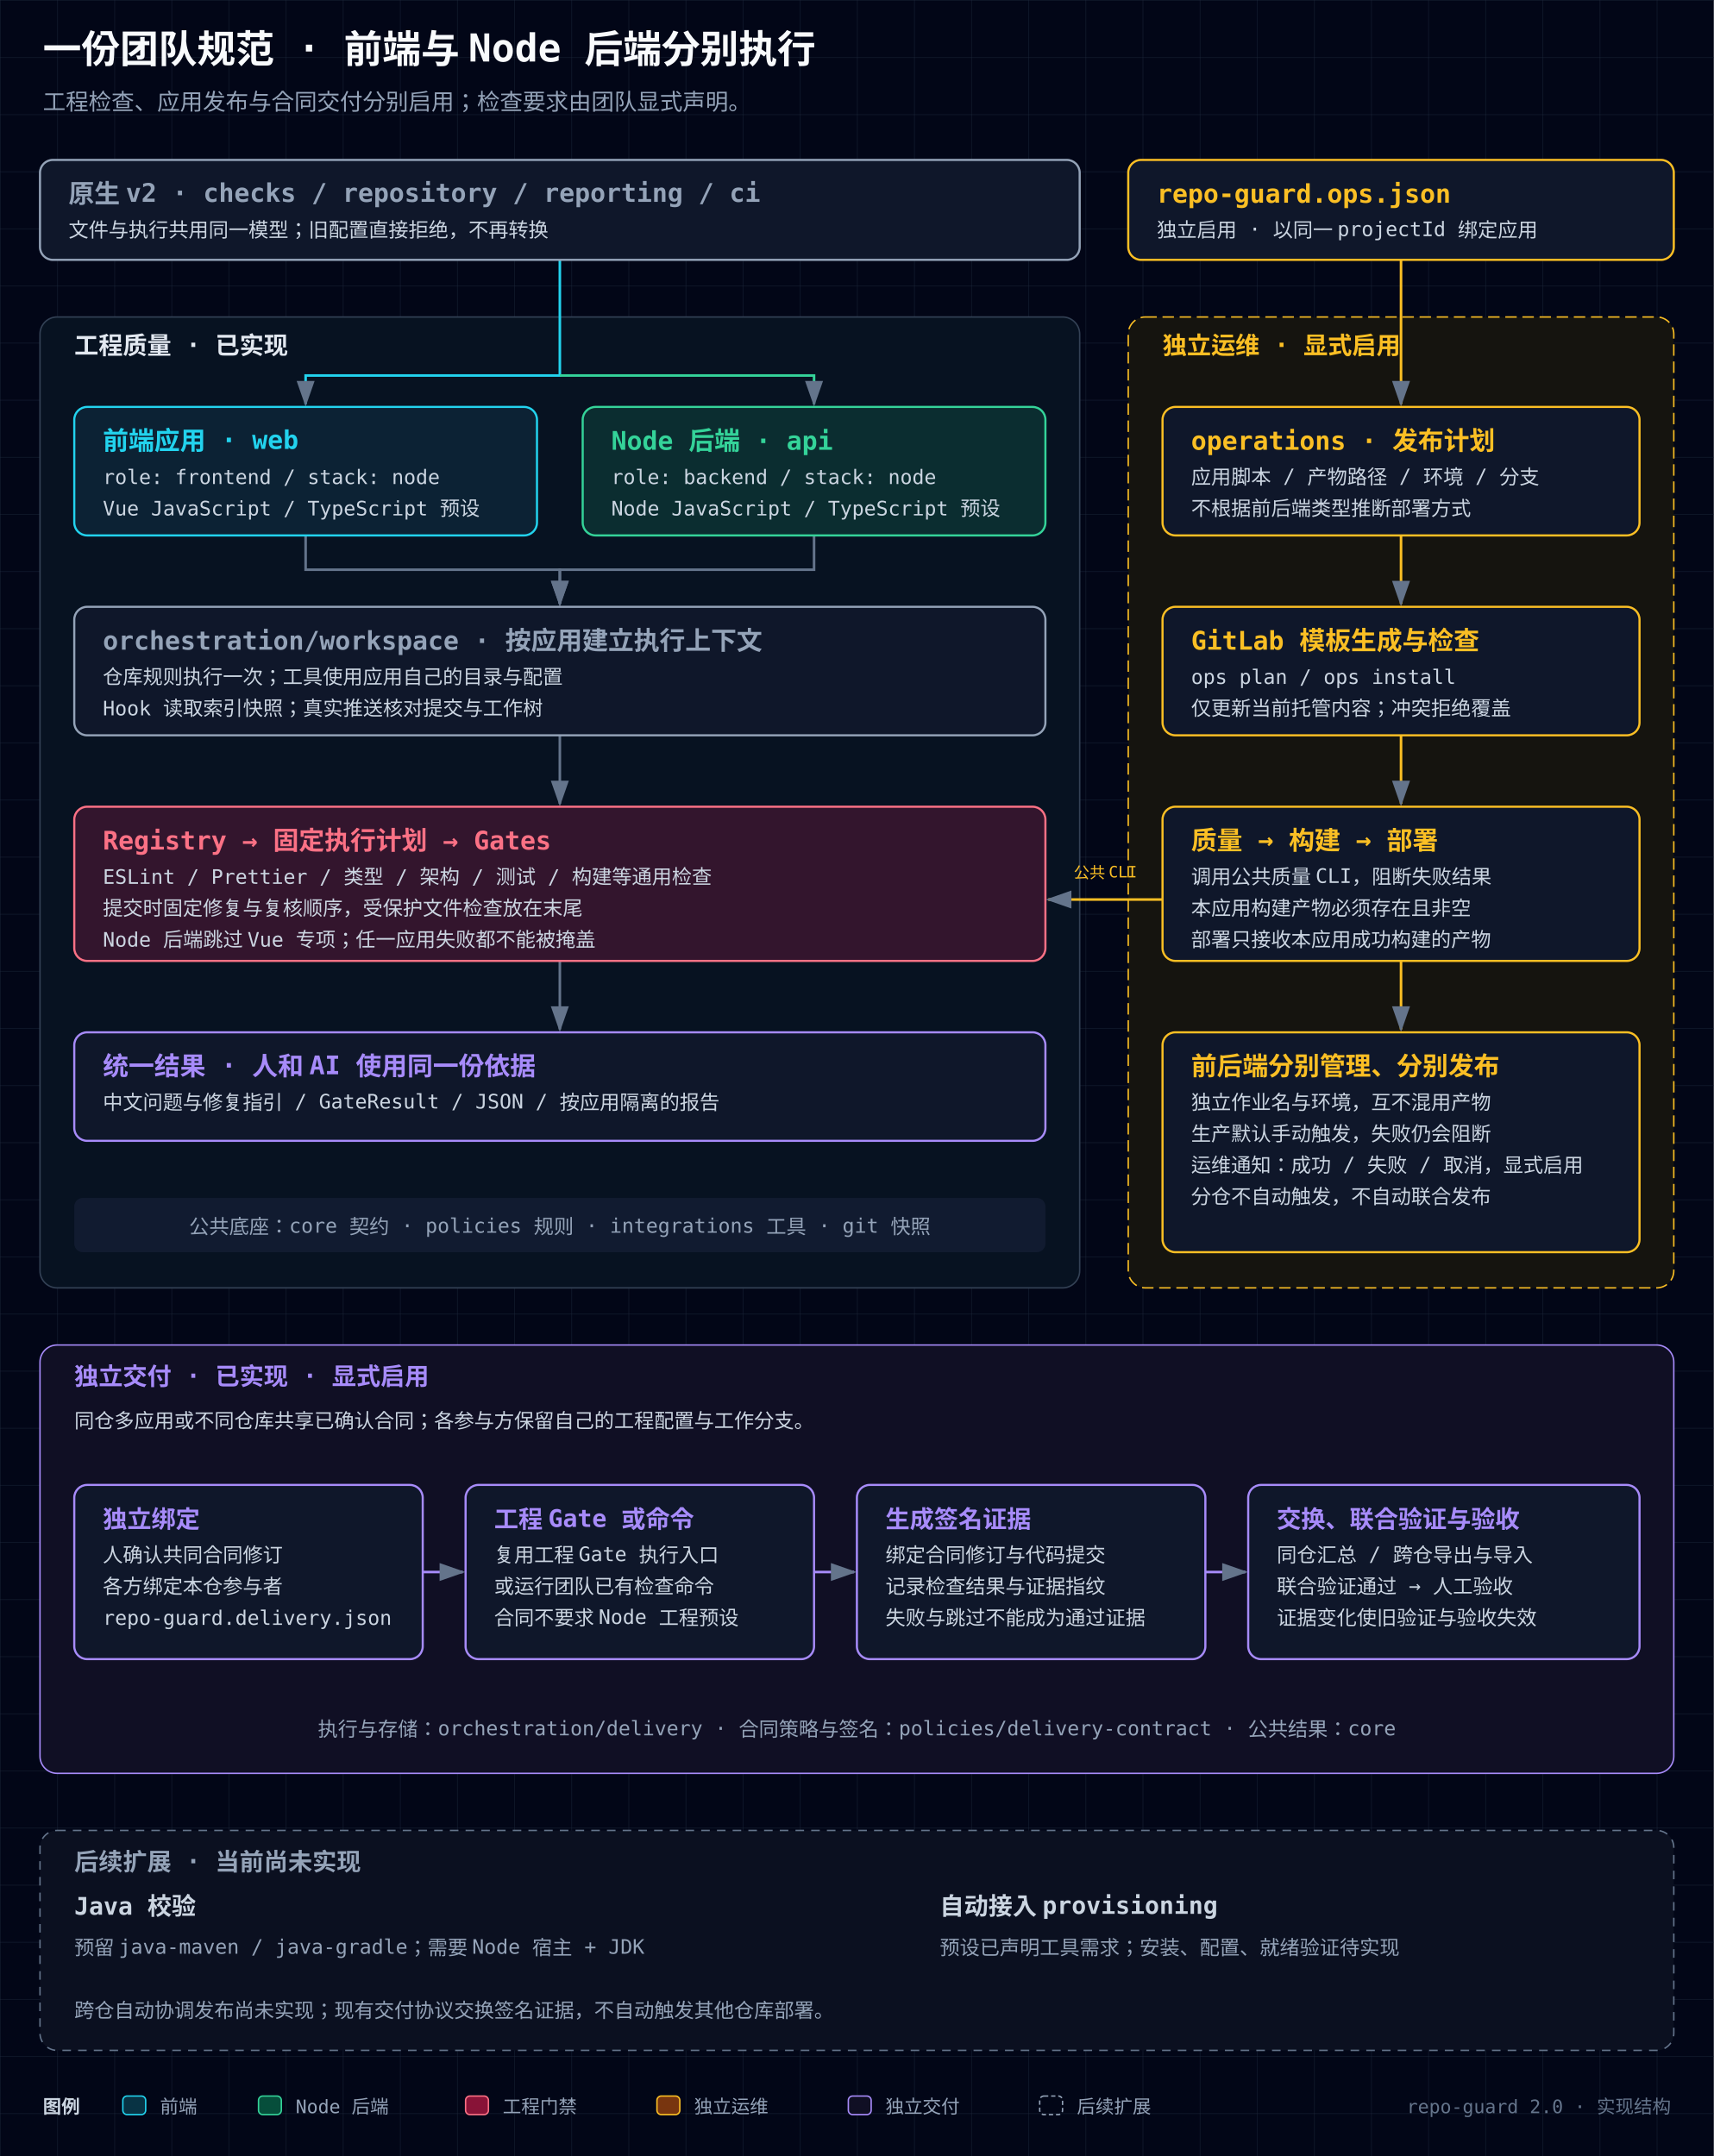
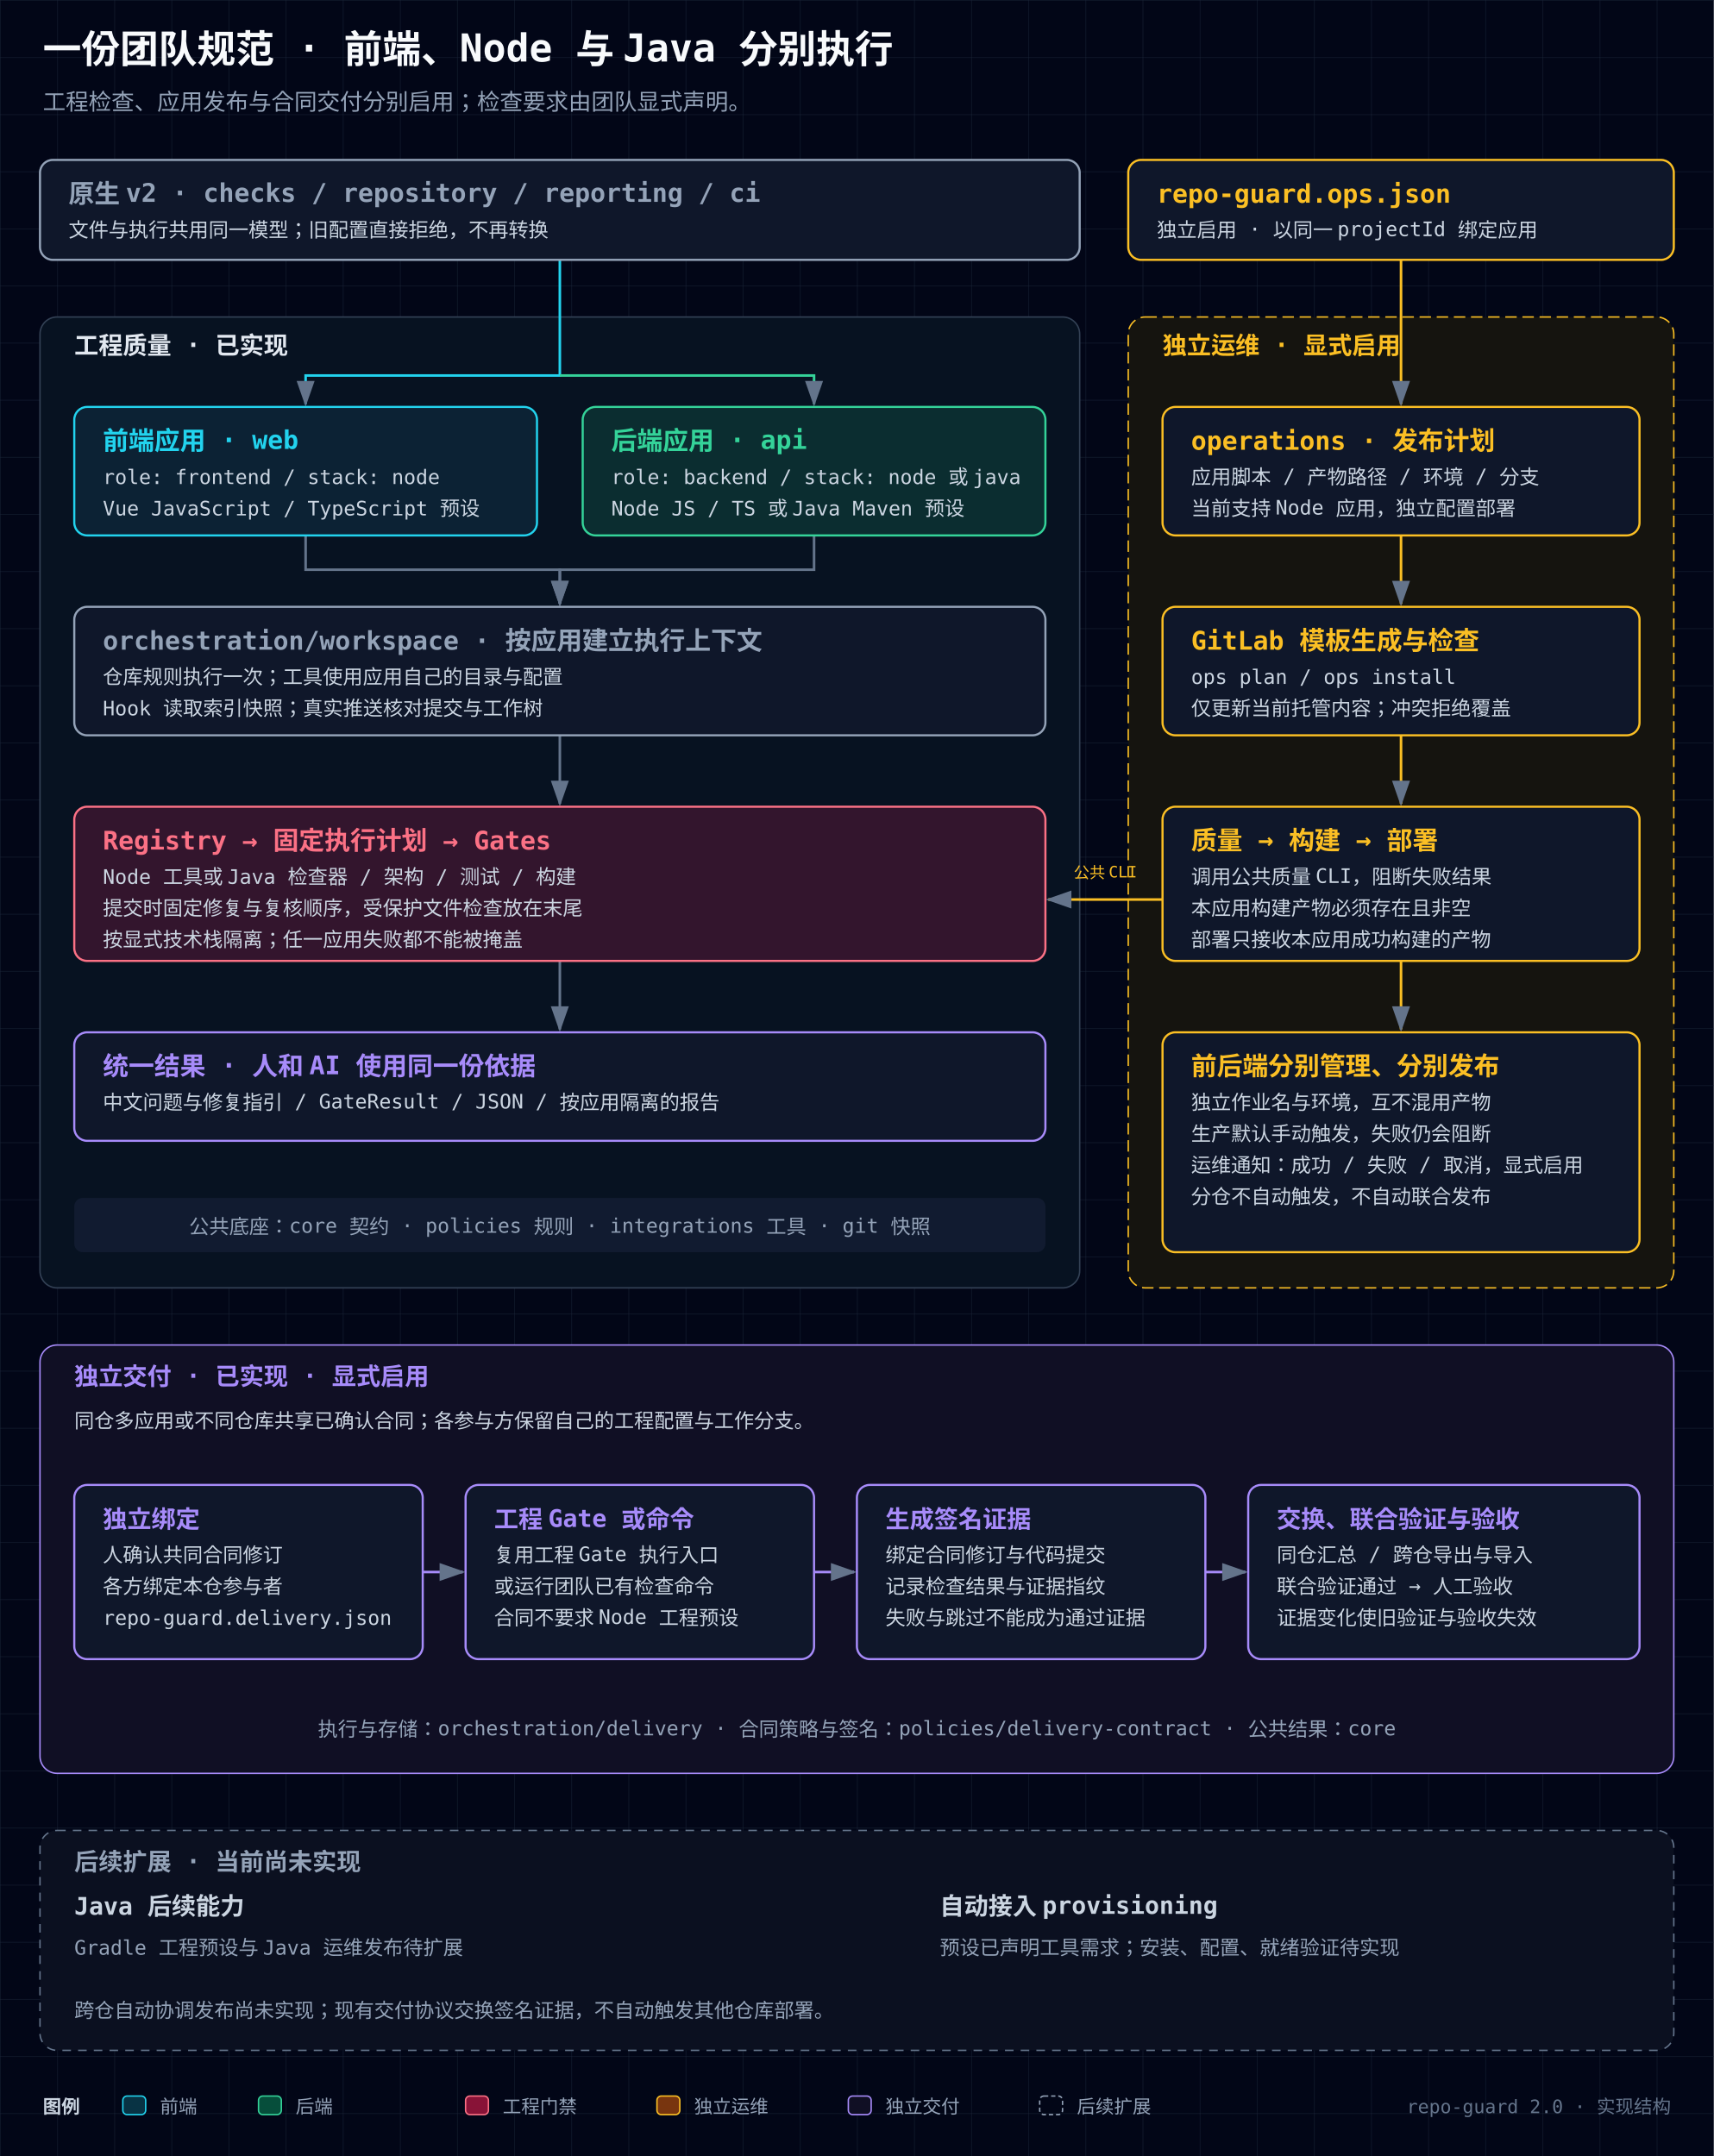
<svg xmlns="http://www.w3.org/2000/svg" viewBox="0 0 1200 1510" role="img" aria-labelledby="architecture-title architecture-description">
  <defs>
    <marker id="arrowhead" markerWidth="10" markerHeight="7" refX="9" refY="3.5" orient="auto">
      <polygon points="0 0, 10 3.5, 0 7" fill="#64748b" />
    </marker>
    <pattern id="grid" width="40" height="40" patternUnits="userSpaceOnUse">
      <path d="M40 0H0V40" fill="none" stroke="#1e293b" stroke-width="0.5" />
    </pattern>
  </defs>
  <style>text { font-family: 'JetBrains Mono', 'Microsoft YaHei', monospace; }</style>
  <rect width="1200" height="1510" fill="#020617" />
  <rect width="1200" height="1510" fill="url(#grid)" />
  <rect x="28" y="222" width="728" height="680" rx="12" fill="#071221" stroke="#334155" />
  <rect x="790" y="222" width="382" height="680" rx="12" fill="#15140f" stroke="#fbbf24" stroke-dasharray="8,4" />
  <path d="M392 182V263H214V283" fill="none" stroke="#22d3ee" stroke-width="1.8" marker-end="url(#arrowhead)" />
  <path d="M392 263H570V283" fill="none" stroke="#34d399" stroke-width="1.8" marker-end="url(#arrowhead)" />
  <path d="M214 375V399H392V423" fill="none" stroke="#64748b" stroke-width="1.8" marker-end="url(#arrowhead)" />
  <path d="M570 375V399H392V423" fill="none" stroke="#64748b" stroke-width="1.8" marker-end="url(#arrowhead)" />
  <path d="M392 515V563" fill="none" stroke="#64748b" stroke-width="1.8" marker-end="url(#arrowhead)" />
  <path d="M392 673V721" fill="none" stroke="#64748b" stroke-width="1.8" marker-end="url(#arrowhead)" />
  <path d="M981 182V283" fill="none" stroke="#fbbf24" stroke-width="1.8" marker-end="url(#arrowhead)" />
  <path d="M981 375V423" fill="none" stroke="#fbbf24" stroke-width="1.8" marker-end="url(#arrowhead)" />
  <path d="M981 515V563" fill="none" stroke="#fbbf24" stroke-width="1.8" marker-end="url(#arrowhead)" />
  <path d="M981 673V721" fill="none" stroke="#fbbf24" stroke-width="1.8" marker-end="url(#arrowhead)" />
  <path d="M814 630H734" fill="none" stroke="#fbbf24" stroke-width="1.8" marker-end="url(#arrowhead)" />
-   <text x="30" y="44" fill="#f8fafc" font-size="27" text-anchor="start" font-weight="700">一份团队规范 · 前端与 Node 后端分别执行</text>
+   <text x="30" y="44" fill="#f8fafc" font-size="27" text-anchor="start" font-weight="700">一份团队规范 · 前端、Node 与 Java 分别执行</text>
  <text x="30" y="77" fill="#94a3b8" font-size="16" text-anchor="start" font-weight="400">工程检查、应用发布与合同交付分别启用；检查要求由团队显式声明。</text>
  <g>
    <rect x="28" y="112" width="728" height="70" rx="9" fill="#0f172a" />
    <rect x="28" y="112" width="728" height="70" rx="9" fill="#0f172a" stroke="#94a3b8" stroke-width="1.5" />
    <text x="48" y="142" fill="#94a3b8" font-size="18" text-anchor="start" font-weight="600">原生 v2 · checks / repository / reporting / ci</text>
    <text x="48" y="166" fill="#cbd5e1" font-size="14" text-anchor="start" font-weight="400">文件与执行共用同一模型；旧配置直接拒绝，不再转换</text>
  </g>
  <g>
    <rect x="790" y="112" width="382" height="70" rx="9" fill="#0f172a" />
    <rect x="790" y="112" width="382" height="70" rx="9" fill="#0f172a" stroke="#fbbf24" stroke-width="1.5" />
    <text x="810" y="142" fill="#fbbf24" font-size="18" text-anchor="start" font-weight="600">repo-guard.ops.json</text>
    <text x="810" y="166" fill="#cbd5e1" font-size="14" text-anchor="start" font-weight="400">独立启用 · 以同一 projectId 绑定应用</text>
  </g>
  <text x="52" y="248" fill="#e2e8f0" font-size="17" text-anchor="start" font-weight="600">工程质量 · 已实现</text>
  <text x="814" y="248" fill="#fbbf24" font-size="17" text-anchor="start" font-weight="600">独立运维 · 显式启用</text>
  <g>
    <rect x="52" y="285" width="324" height="90" rx="9" fill="#0f172a" />
    <rect x="52" y="285" width="324" height="90" rx="9" fill="rgba(8,51,68,0.4)" stroke="#22d3ee" stroke-width="1.5" />
    <text x="72" y="315" fill="#22d3ee" font-size="18" text-anchor="start" font-weight="600">前端应用 · web</text>
    <text x="72" y="339" fill="#cbd5e1" font-size="14" text-anchor="start" font-weight="400">role: frontend / stack: node</text>
    <text x="72" y="361" fill="#cbd5e1" font-size="14" text-anchor="start" font-weight="400">Vue JavaScript / TypeScript 预设</text>
  </g>
  <g>
    <rect x="408" y="285" width="324" height="90" rx="9" fill="#0f172a" />
    <rect x="408" y="285" width="324" height="90" rx="9" fill="rgba(6,78,59,0.4)" stroke="#34d399" stroke-width="1.5" />
-     <text x="428" y="315" fill="#34d399" font-size="18" text-anchor="start" font-weight="600">Node 后端 · api</text>
-     <text x="428" y="339" fill="#cbd5e1" font-size="14" text-anchor="start" font-weight="400">role: backend / stack: node</text>
-     <text x="428" y="361" fill="#cbd5e1" font-size="14" text-anchor="start" font-weight="400">Node JavaScript / TypeScript 预设</text>
+     <text x="428" y="315" fill="#34d399" font-size="18" text-anchor="start" font-weight="600">后端应用 · api</text>
+     <text x="428" y="339" fill="#cbd5e1" font-size="14" text-anchor="start" font-weight="400">role: backend / stack: node 或 java</text>
+     <text x="428" y="361" fill="#cbd5e1" font-size="14" text-anchor="start" font-weight="400">Node JS / TS 或 Java Maven 预设</text>
  </g>
  <g>
    <rect x="52" y="425" width="680" height="90" rx="9" fill="#0f172a" />
    <rect x="52" y="425" width="680" height="90" rx="9" fill="#0f172a" stroke="#94a3b8" stroke-width="1.5" />
    <text x="72" y="455" fill="#94a3b8" font-size="18" text-anchor="start" font-weight="600">orchestration/workspace · 按应用建立执行上下文</text>
    <text x="72" y="479" fill="#cbd5e1" font-size="14" text-anchor="start" font-weight="400">仓库规则执行一次；工具使用应用自己的目录与配置</text>
    <text x="72" y="501" fill="#cbd5e1" font-size="14" text-anchor="start" font-weight="400">Hook 读取索引快照；真实推送核对提交与工作树</text>
  </g>
  <g>
    <rect x="52" y="565" width="680" height="108" rx="9" fill="#0f172a" />
    <rect x="52" y="565" width="680" height="108" rx="9" fill="rgba(136,19,55,0.3)" stroke="#fb7185" stroke-width="1.5" />
    <text x="72" y="595" fill="#fb7185" font-size="18" text-anchor="start" font-weight="600">Registry → 固定执行计划 → Gates</text>
-     <text x="72" y="619" fill="#cbd5e1" font-size="14" text-anchor="start" font-weight="400">ESLint / Prettier / 类型 / 架构 / 测试 / 构建等通用检查</text>
+     <text x="72" y="619" fill="#cbd5e1" font-size="14" text-anchor="start" font-weight="400">Node 工具或 Java 检查器 / 架构 / 测试 / 构建</text>
    <text x="72" y="641" fill="#cbd5e1" font-size="14" text-anchor="start" font-weight="400">提交时固定修复与复核顺序，受保护文件检查放在末尾</text>
-     <text x="72" y="663" fill="#cbd5e1" font-size="14" text-anchor="start" font-weight="400">Node 后端跳过 Vue 专项；任一应用失败都不能被掩盖</text>
+     <text x="72" y="663" fill="#cbd5e1" font-size="14" text-anchor="start" font-weight="400">按显式技术栈隔离；任一应用失败都不能被掩盖</text>
  </g>
  <g>
    <rect x="52" y="723" width="680" height="76" rx="9" fill="#0f172a" />
    <rect x="52" y="723" width="680" height="76" rx="9" fill="#0f172a" stroke="#a78bfa" stroke-width="1.5" />
    <text x="72" y="753" fill="#a78bfa" font-size="18" text-anchor="start" font-weight="600">统一结果 · 人和 AI 使用同一份依据</text>
    <text x="72" y="777" fill="#cbd5e1" font-size="14" text-anchor="start" font-weight="400">中文问题与修复指引 / GateResult / JSON / 按应用隔离的报告</text>
  </g>
  <rect x="52" y="839" width="680" height="38" rx="6" fill="#111b30" />
  <text x="392" y="864" fill="#94a3b8" font-size="14" text-anchor="middle" font-weight="400">公共底座：core 契约 · policies 规则 · integrations 工具 · git 快照</text>
  <g>
    <rect x="814" y="285" width="334" height="90" rx="9" fill="#0f172a" />
    <rect x="814" y="285" width="334" height="90" rx="9" fill="#0f172a" stroke="#fbbf24" stroke-width="1.5" />
    <text x="834" y="315" fill="#fbbf24" font-size="18" text-anchor="start" font-weight="600">operations · 发布计划</text>
    <text x="834" y="339" fill="#cbd5e1" font-size="14" text-anchor="start" font-weight="400">应用脚本 / 产物路径 / 环境 / 分支</text>
-     <text x="834" y="361" fill="#cbd5e1" font-size="14" text-anchor="start" font-weight="400">不根据前后端类型推断部署方式</text>
+     <text x="834" y="361" fill="#cbd5e1" font-size="14" text-anchor="start" font-weight="400">当前支持 Node 应用，独立配置部署</text>
  </g>
  <g>
    <rect x="814" y="425" width="334" height="90" rx="9" fill="#0f172a" />
    <rect x="814" y="425" width="334" height="90" rx="9" fill="#0f172a" stroke="#fbbf24" stroke-width="1.5" />
    <text x="834" y="455" fill="#fbbf24" font-size="18" text-anchor="start" font-weight="600">GitLab 模板生成与检查</text>
    <text x="834" y="479" fill="#cbd5e1" font-size="14" text-anchor="start" font-weight="400">ops plan / ops install</text>
    <text x="834" y="501" fill="#cbd5e1" font-size="14" text-anchor="start" font-weight="400">仅更新当前托管内容；冲突拒绝覆盖</text>
  </g>
  <g>
    <rect x="814" y="565" width="334" height="108" rx="9" fill="#0f172a" />
    <rect x="814" y="565" width="334" height="108" rx="9" fill="#0f172a" stroke="#fbbf24" stroke-width="1.5" />
    <text x="834" y="595" fill="#fbbf24" font-size="18" text-anchor="start" font-weight="600">质量 → 构建 → 部署</text>
    <text x="834" y="619" fill="#cbd5e1" font-size="14" text-anchor="start" font-weight="400">调用公共质量 CLI，阻断失败结果</text>
    <text x="834" y="641" fill="#cbd5e1" font-size="14" text-anchor="start" font-weight="400">本应用构建产物必须存在且非空</text>
    <text x="834" y="663" fill="#cbd5e1" font-size="14" text-anchor="start" font-weight="400">部署只接收本应用成功构建的产物</text>
  </g>
  <g>
    <rect x="814" y="723" width="334" height="154" rx="9" fill="#0f172a" />
    <rect x="814" y="723" width="334" height="154" rx="9" fill="#0f172a" stroke="#fbbf24" stroke-width="1.5" />
    <text x="834" y="753" fill="#fbbf24" font-size="18" text-anchor="start" font-weight="600">前后端分别管理、分别发布</text>
    <text x="834" y="777" fill="#cbd5e1" font-size="14" text-anchor="start" font-weight="400">独立作业名与环境，互不混用产物</text>
    <text x="834" y="799" fill="#cbd5e1" font-size="14" text-anchor="start" font-weight="400">生产默认手动触发，失败仍会阻断</text>
    <text x="834" y="821" fill="#cbd5e1" font-size="14" text-anchor="start" font-weight="400">运维通知：成功 / 失败 / 取消，显式启用</text>
    <text x="834" y="843" fill="#cbd5e1" font-size="14" text-anchor="start" font-weight="400">分仓不自动触发，不自动联合发布</text>
  </g>
  <text x="774" y="615" fill="#fbbf24" font-size="11" text-anchor="middle" font-weight="400">公共 CLI</text>
  <rect x="28" y="942" width="1144" height="300" rx="12" fill="#100f24" stroke="#a78bfa" />
  <path d="M296 1101H324" fill="none" stroke="#a78bfa" stroke-width="1.8" marker-end="url(#arrowhead)" />
  <path d="M570 1101H598" fill="none" stroke="#a78bfa" stroke-width="1.8" marker-end="url(#arrowhead)" />
  <path d="M844 1101H872" fill="none" stroke="#a78bfa" stroke-width="1.8" marker-end="url(#arrowhead)" />
  <text x="52" y="970" fill="#a78bfa" font-size="17" text-anchor="start" font-weight="600">独立交付 · 已实现 · 显式启用</text>
  <text x="52" y="1000" fill="#cbd5e1" font-size="14" text-anchor="start" font-weight="400">同仓多应用或不同仓库共享已确认合同；各参与方保留自己的工程配置与工作分支。</text>
  <g>
    <rect x="52" y="1040" width="244" height="122" rx="9" fill="#0f172a" stroke="#a78bfa" stroke-width="1.5" />
    <text x="72" y="1070" fill="#a78bfa" font-size="17" text-anchor="start" font-weight="600">独立绑定</text>
    <text x="72" y="1094" fill="#cbd5e1" font-size="14" text-anchor="start" font-weight="400">人确认共同合同修订</text>
    <text x="72" y="1116" fill="#cbd5e1" font-size="14" text-anchor="start" font-weight="400">各方绑定本仓参与者</text>
    <text x="72" y="1138" fill="#cbd5e1" font-size="14" text-anchor="start" font-weight="400">repo-guard.delivery.json</text>
  </g>
  <g>
    <rect x="326" y="1040" width="244" height="122" rx="9" fill="#0f172a" stroke="#a78bfa" stroke-width="1.5" />
    <text x="346" y="1070" fill="#a78bfa" font-size="17" text-anchor="start" font-weight="600">工程 Gate 或命令</text>
    <text x="346" y="1094" fill="#cbd5e1" font-size="14" text-anchor="start" font-weight="400">复用工程 Gate 执行入口</text>
    <text x="346" y="1116" fill="#cbd5e1" font-size="14" text-anchor="start" font-weight="400">或运行团队已有检查命令</text>
    <text x="346" y="1138" fill="#cbd5e1" font-size="14" text-anchor="start" font-weight="400">合同不要求 Node 工程预设</text>
  </g>
  <g>
    <rect x="600" y="1040" width="244" height="122" rx="9" fill="#0f172a" stroke="#a78bfa" stroke-width="1.5" />
    <text x="620" y="1070" fill="#a78bfa" font-size="17" text-anchor="start" font-weight="600">生成签名证据</text>
    <text x="620" y="1094" fill="#cbd5e1" font-size="14" text-anchor="start" font-weight="400">绑定合同修订与代码提交</text>
    <text x="620" y="1116" fill="#cbd5e1" font-size="14" text-anchor="start" font-weight="400">记录检查结果与证据指纹</text>
    <text x="620" y="1138" fill="#cbd5e1" font-size="14" text-anchor="start" font-weight="400">失败与跳过不能成为通过证据</text>
  </g>
  <g>
    <rect x="874" y="1040" width="274" height="122" rx="9" fill="#0f172a" stroke="#a78bfa" stroke-width="1.5" />
    <text x="894" y="1070" fill="#a78bfa" font-size="17" text-anchor="start" font-weight="600">交换、联合验证与验收</text>
    <text x="894" y="1094" fill="#cbd5e1" font-size="14" text-anchor="start" font-weight="400">同仓汇总 / 跨仓导出与导入</text>
    <text x="894" y="1116" fill="#cbd5e1" font-size="14" text-anchor="start" font-weight="400">联合验证通过 → 人工验收</text>
    <text x="894" y="1138" fill="#cbd5e1" font-size="14" text-anchor="start" font-weight="400">证据变化使旧验证与验收失效</text>
  </g>
  <text x="600" y="1216" fill="#94a3b8" font-size="14" text-anchor="middle" font-weight="400">执行与存储：orchestration/delivery · 合同策略与签名：policies/delivery-contract · 公共结果：core</text>
  <rect x="28" y="1282" width="1144" height="154" rx="12" fill="#0b1020" stroke="#64748b" stroke-dasharray="6,5" />
  <text x="52" y="1310" fill="#94a3b8" font-size="17" text-anchor="start" font-weight="600">后续扩展 · 当前尚未实现</text>
-   <text x="52" y="1341" fill="#cbd5e1" font-size="17" text-anchor="start" font-weight="600">Java 校验</text>
-   <text x="52" y="1369" fill="#94a3b8" font-size="14" text-anchor="start" font-weight="400">预留 java-maven / java-gradle；需要 Node 宿主 + JDK</text>
+   <text x="52" y="1341" fill="#cbd5e1" font-size="17" text-anchor="start" font-weight="600">Java 后续能力</text>
+   <text x="52" y="1369" fill="#94a3b8" font-size="14" text-anchor="start" font-weight="400">Gradle 工程预设与 Java 运维发布待扩展</text>
  <text x="658" y="1341" fill="#cbd5e1" font-size="17" text-anchor="start" font-weight="600">自动接入 provisioning</text>
  <text x="658" y="1369" fill="#94a3b8" font-size="14" text-anchor="start" font-weight="400">预设已声明工具需求；安装、配置、就绪验证待实现</text>
  <text x="52" y="1413" fill="#94a3b8" font-size="14" text-anchor="start" font-weight="400">跨仓自动协调发布尚未实现；现有交付协议交换签名证据，不自动触发其他仓库部署。</text>
  <text x="30" y="1480" fill="#cbd5e1" font-size="13" text-anchor="start" font-weight="600">图例</text>
  <rect x="86" y="1468" width="16" height="13" rx="3" fill="#083344" stroke="#22d3ee" />
  <text x="112" y="1480" fill="#94a3b8" font-size="13" text-anchor="start" font-weight="400">前端</text>
  <rect x="181" y="1468" width="16" height="13" rx="3" fill="#064e3b" stroke="#34d399" />
-   <text x="207" y="1480" fill="#94a3b8" font-size="13" text-anchor="start" font-weight="400">Node 后端</text>
+   <text x="207" y="1480" fill="#94a3b8" font-size="13" text-anchor="start" font-weight="400">后端</text>
  <rect x="326" y="1468" width="16" height="13" rx="3" fill="#881337" stroke="#fb7185" />
  <text x="352" y="1480" fill="#94a3b8" font-size="13" text-anchor="start" font-weight="400">工程门禁</text>
  <rect x="460" y="1468" width="16" height="13" rx="3" fill="#78350f" stroke="#fbbf24" />
  <text x="486" y="1480" fill="#94a3b8" font-size="13" text-anchor="start" font-weight="400">独立运维</text>
  <rect x="594" y="1468" width="16" height="13" rx="3" fill="#100f24" stroke="#a78bfa" />
  <text x="620" y="1480" fill="#94a3b8" font-size="13" text-anchor="start" font-weight="400">独立交付</text>
  <rect x="728" y="1468" width="16" height="13" rx="3" fill="none" stroke="#94a3b8" stroke-dasharray="3,2" />
  <text x="754" y="1480" fill="#94a3b8" font-size="13" text-anchor="start" font-weight="400">后续扩展</text>
  <text x="1170" y="1480" fill="#64748b" font-size="13" text-anchor="end" font-weight="400">repo-guard 2.0 · 实现结构</text>
</svg>
